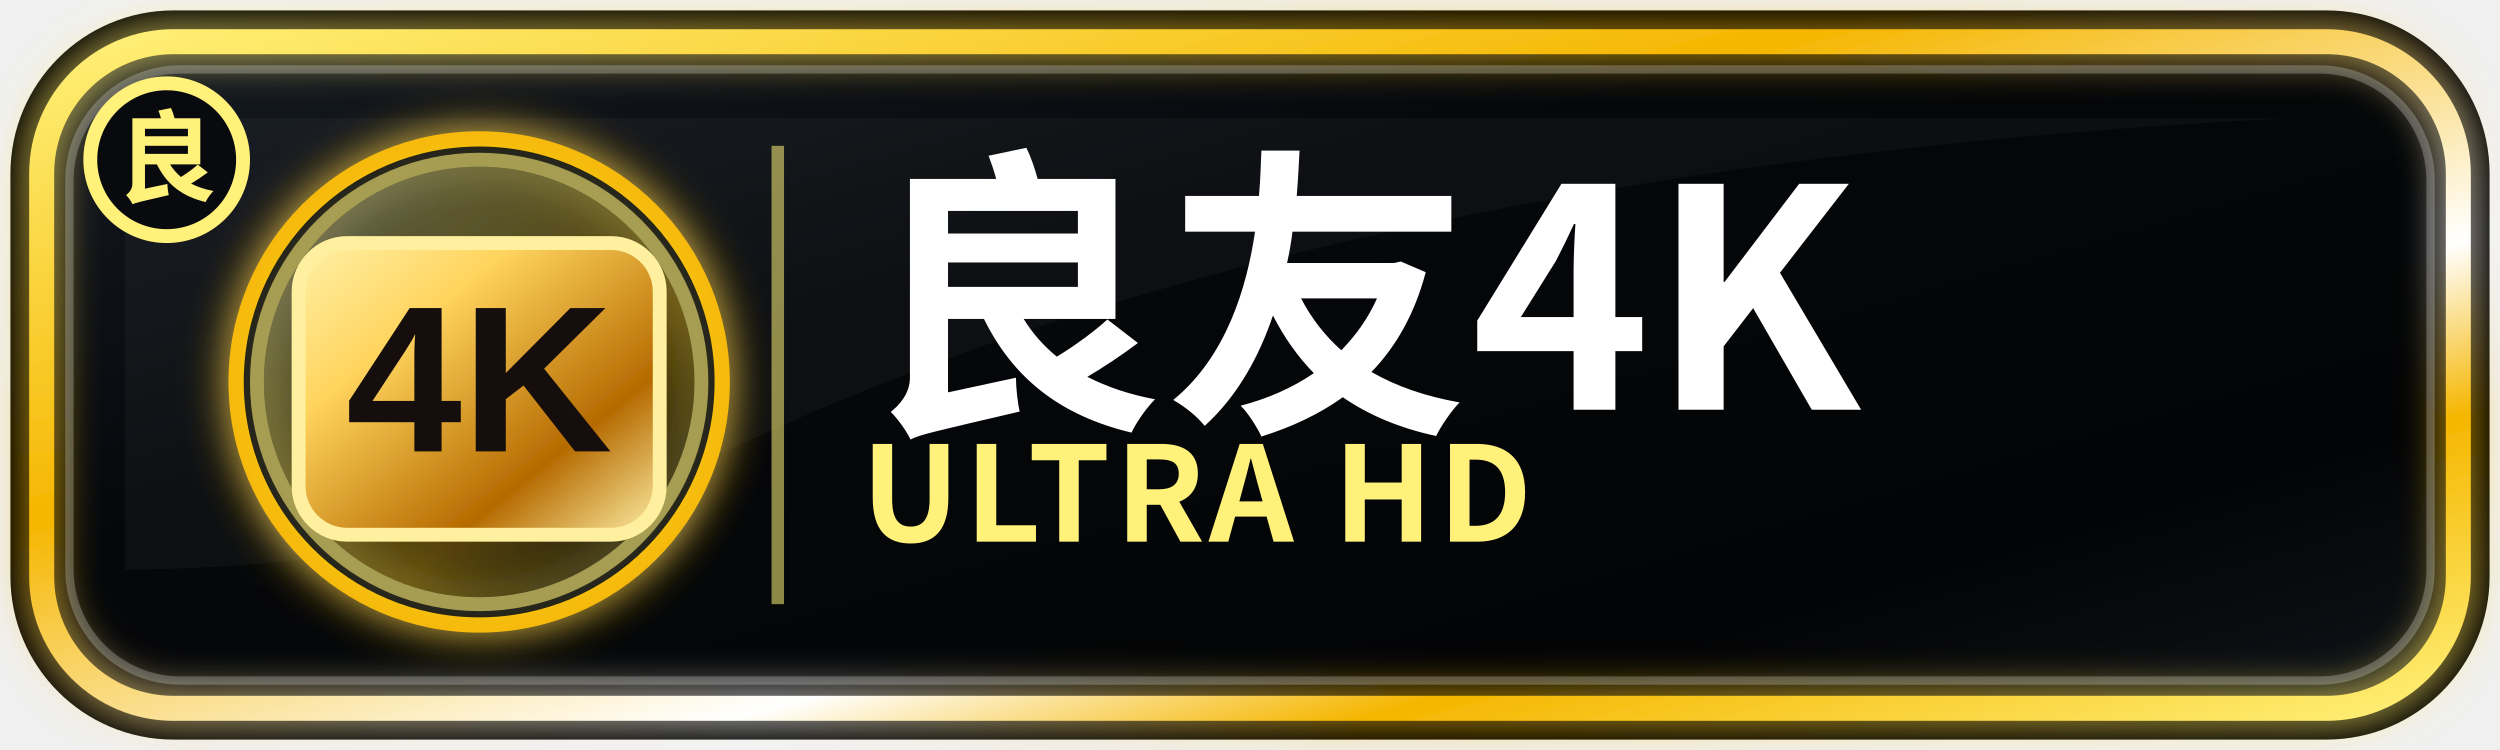
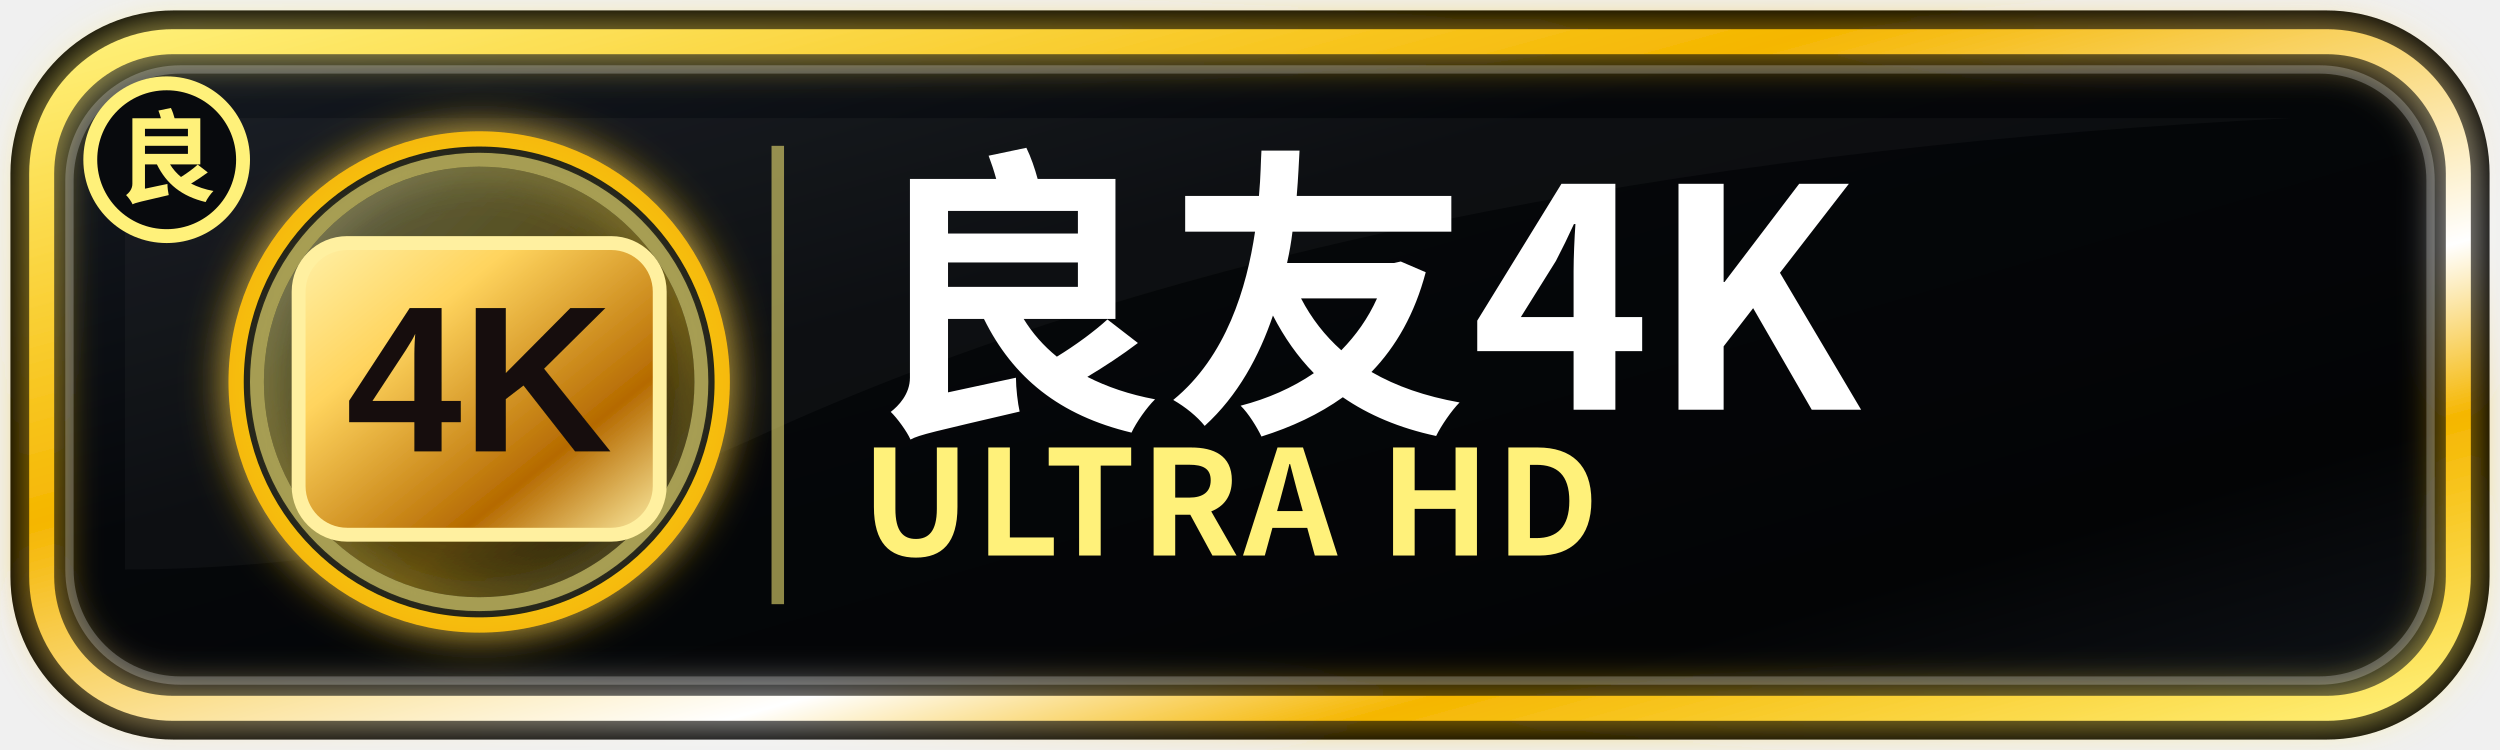
<svg xmlns="http://www.w3.org/2000/svg" width="360" height="108" viewBox="0 0 360 108">
  <defs>
    <linearGradient id="bg" x1="0" y1="0" x2="1" y2="1">
      <stop offset="0" stop-color="#171C24" />
      <stop offset=".38" stop-color="#05070A" />
      <stop offset=".78" stop-color="#030405" />
      <stop offset="1" stop-color="#11151B" />
    </linearGradient>
    <linearGradient id="edge" x1="0" y1="0" x2="1" y2="1">
      <stop offset="0" stop-color="#FFF17A" />
      <stop offset=".36" stop-color="#F5B600" />
      <stop offset=".65" stop-color="#FFFFFF" />
      <stop offset=".78" stop-color="#F5B600" />
      <stop offset="1" stop-color="#FFF17A" />
    </linearGradient>
    <linearGradient id="iconFill" x1="0" y1="0" x2="1" y2="1">
      <stop offset="0" stop-color="#FFFFFF" />
      <stop offset=".25" stop-color="#FFF17A" />
      <stop offset=".65" stop-color="#F5B600" />
      <stop offset="1" stop-color="#0B0D12" />
    </linearGradient>
    <linearGradient id="gold" x1="0" y1="0" x2="1" y2="1">
      <stop offset="0" stop-color="#FFF1A8" />
      <stop offset=".3" stop-color="#FFD45E" />
      <stop offset=".72" stop-color="#B56A00" />
      <stop offset="1" stop-color="#FFF1A8" />
    </linearGradient>
    <filter id="glow" x="-40%" y="-40%" width="180%" height="180%">
      <feGaussianBlur stdDeviation="3" result="b" />
      <feMerge>
        <feMergeNode in="b" />
        <feMergeNode in="SourceGraphic" />
      </feMerge>
    </filter>
    <filter id="soft" x="-20%" y="-20%" width="140%" height="140%">
      <feGaussianBlur stdDeviation="1.2" />
    </filter>
  </defs>
  <rect x="3" y="3" width="354" height="102" rx="22" fill="url(#bg)" stroke="#000000" stroke-width="3" />
  <rect x="6" y="6" width="348" height="96" rx="19" fill="none" stroke="url(#edge)" stroke-width="3.6" filter="url(#glow)" />
  <rect x="10" y="10" width="340" height="88" rx="16" fill="none" stroke="#FFFFFF" stroke-opacity=".24" stroke-width="1.2" />
  <path d="M18 17H330C250 21 173 34 111 62C79 77 45 82 18 82Z" fill="#FFFFFF" opacity=".035" />
  <circle cx="24" cy="23" r="11" fill="#080A0D" stroke="#FFF17A" stroke-width="2" />
  <text x="24" y="28" text-anchor="middle" font-family="Noto Sans CJK SC,Arial,sans-serif" font-size="14.5" font-weight="900" fill="#FFF17A">良</text>
  <g filter="url(#glow)">
    <circle cx="69" cy="55" r="35" fill="#05070A" stroke="#F5B600" stroke-width="2.2" />
    <circle cx="69" cy="55" r="31" fill="url(#iconFill)" opacity=".34" />
    <circle cx="69" cy="55" r="32" fill="none" stroke="#FFF17A" stroke-opacity=".58" stroke-width="2" filter="url(#glow)" />
    <rect x="43" y="35" width="52" height="42" rx="7" fill="url(#gold)" stroke="#FFF0A0" stroke-width="2" />
    <text x="69" y="65" text-anchor="middle" font-family="Arial,sans-serif" font-size="30" font-weight="900" fill="#17100A">4K</text>
  </g>
  <path d="M112 21v66" stroke="#FFF17A" stroke-opacity=".55" stroke-width="1.8" />
  <text x="124" y="59" font-family="Noto Sans CJK SC,Arial,sans-serif" font-size="43.9" font-weight="900" fill="#FFFFFF">良友4K</text>
-   <text x="124" y="78" font-family="Noto Sans CJK SC,Arial,sans-serif" font-size="19" font-weight="800" letter-spacing=".7" fill="#FFF17A">ULTRA HD</text>
+   <text x="124" y="80" font-family="Noto Sans CJK SC,Arial,sans-serif" font-size="21" font-weight="800" letter-spacing=".7" fill="#FFF17A">ULTRA HD</text>
</svg>
